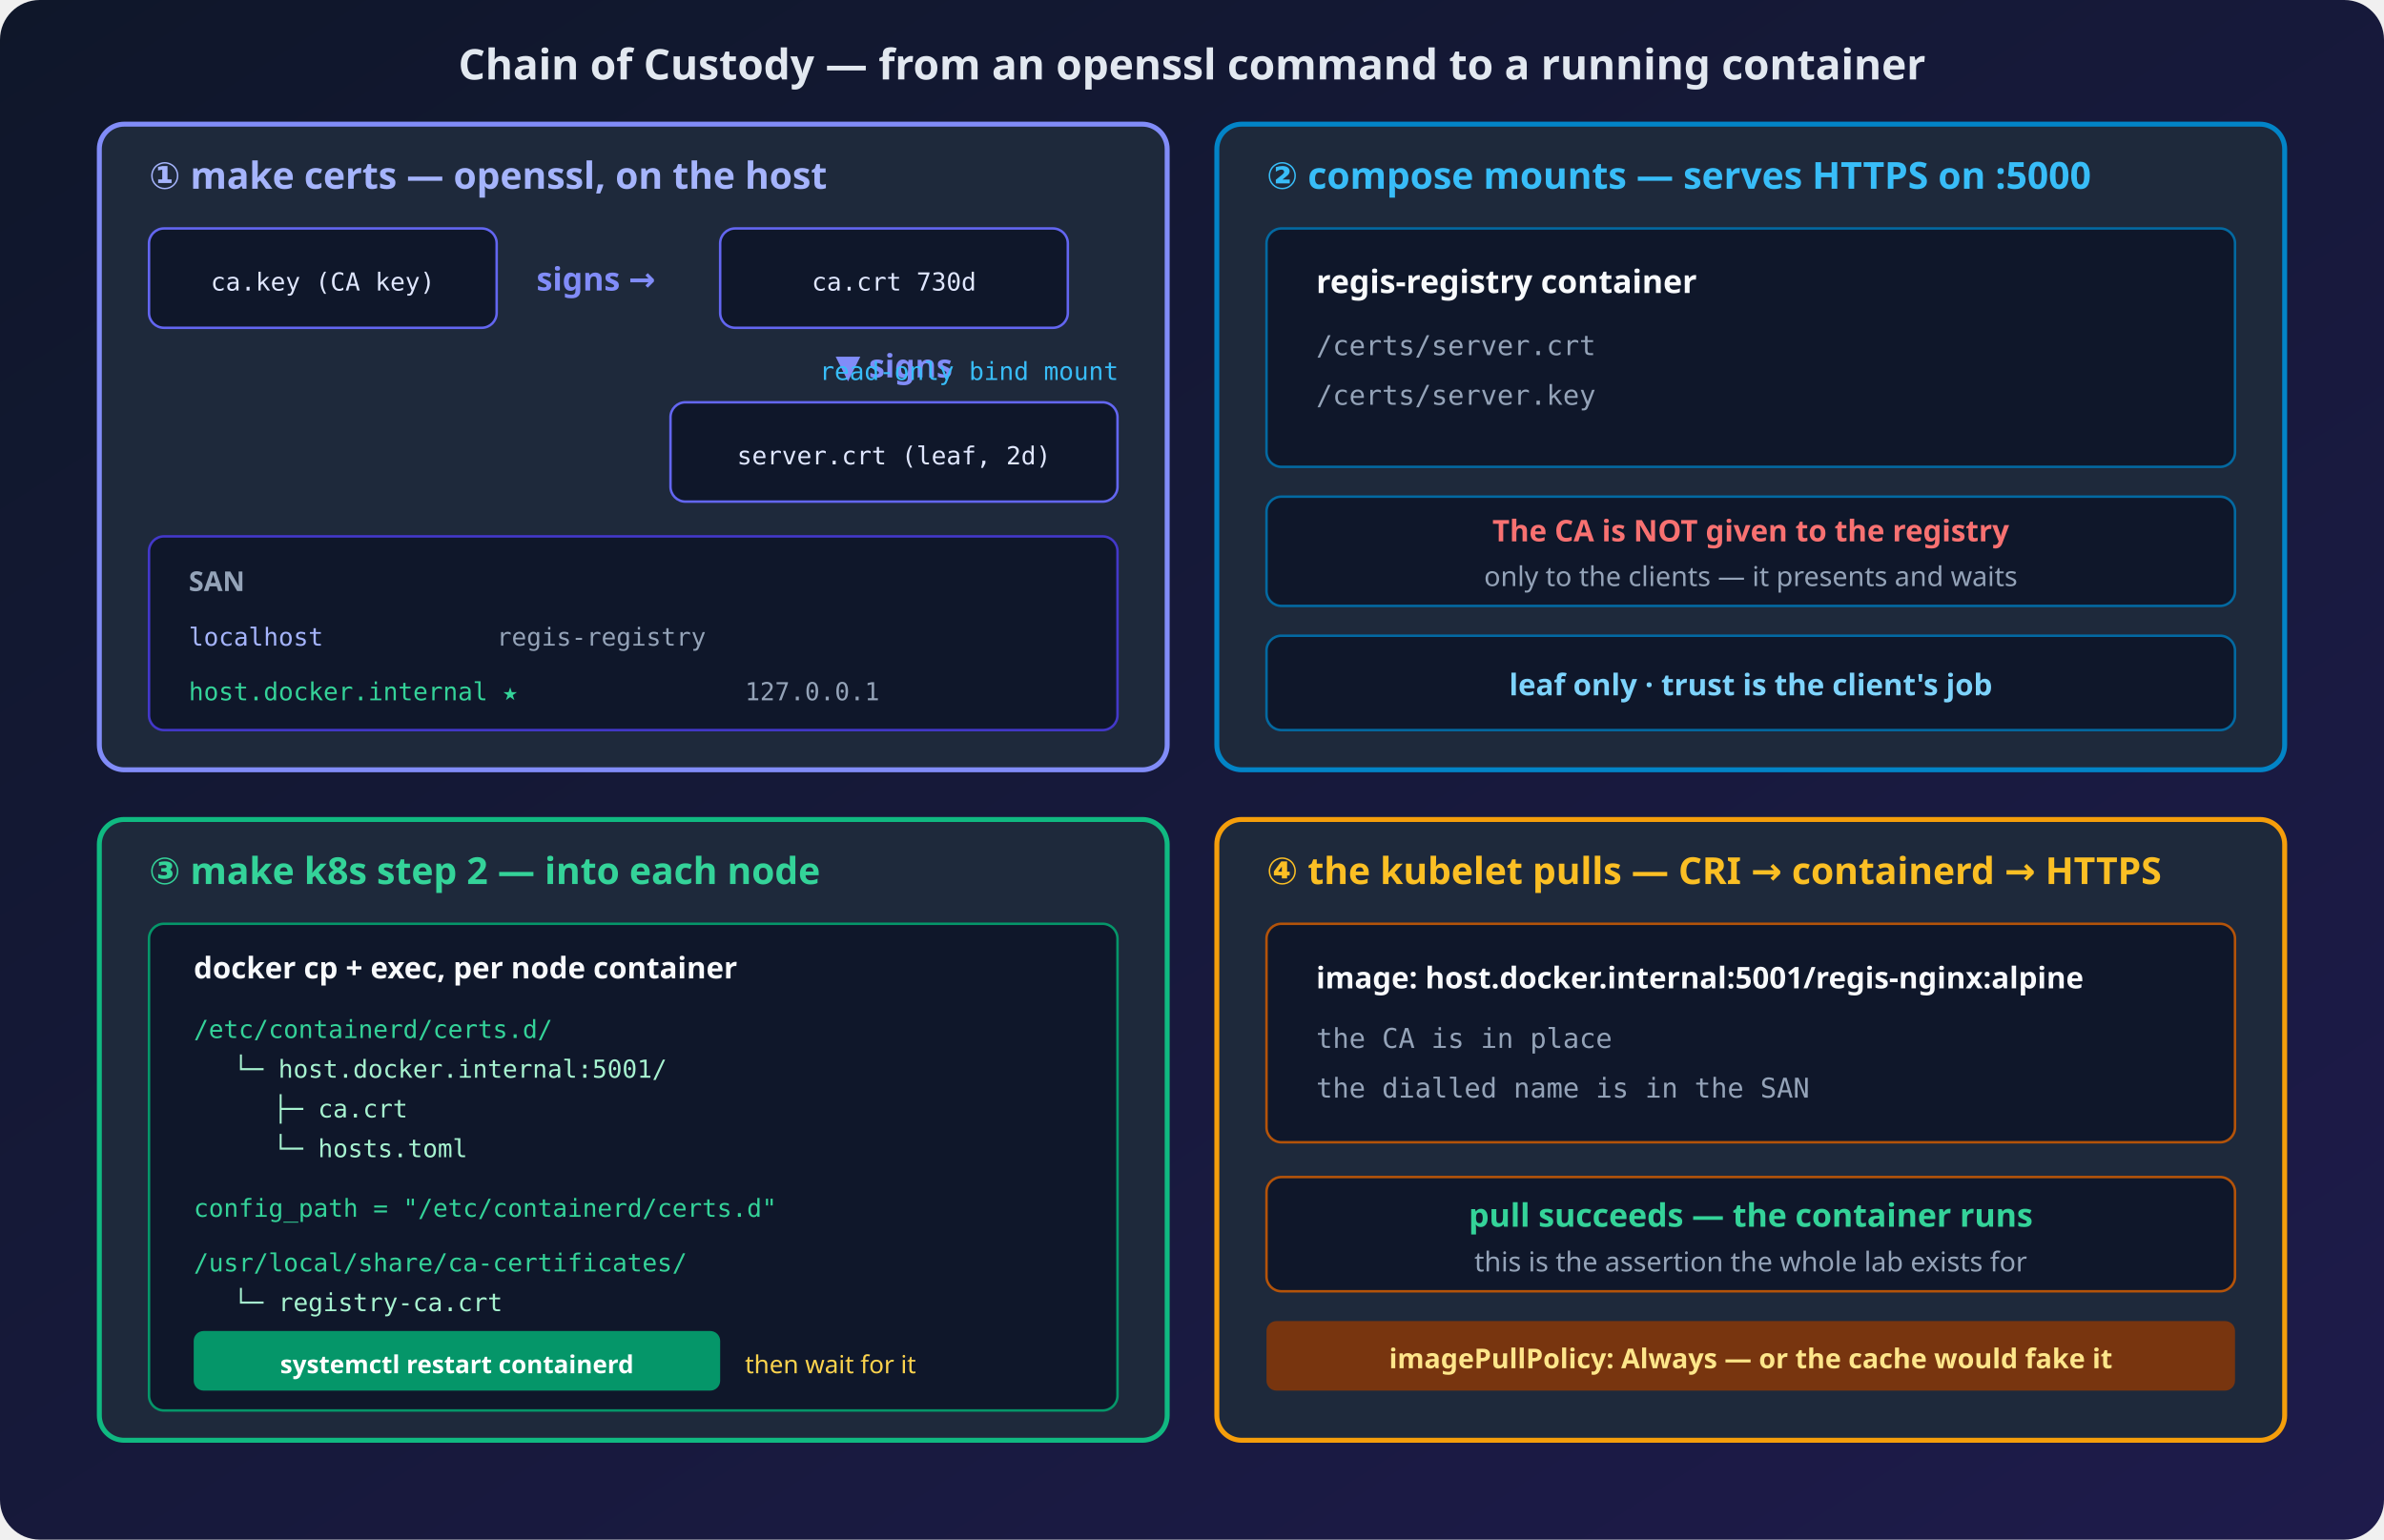
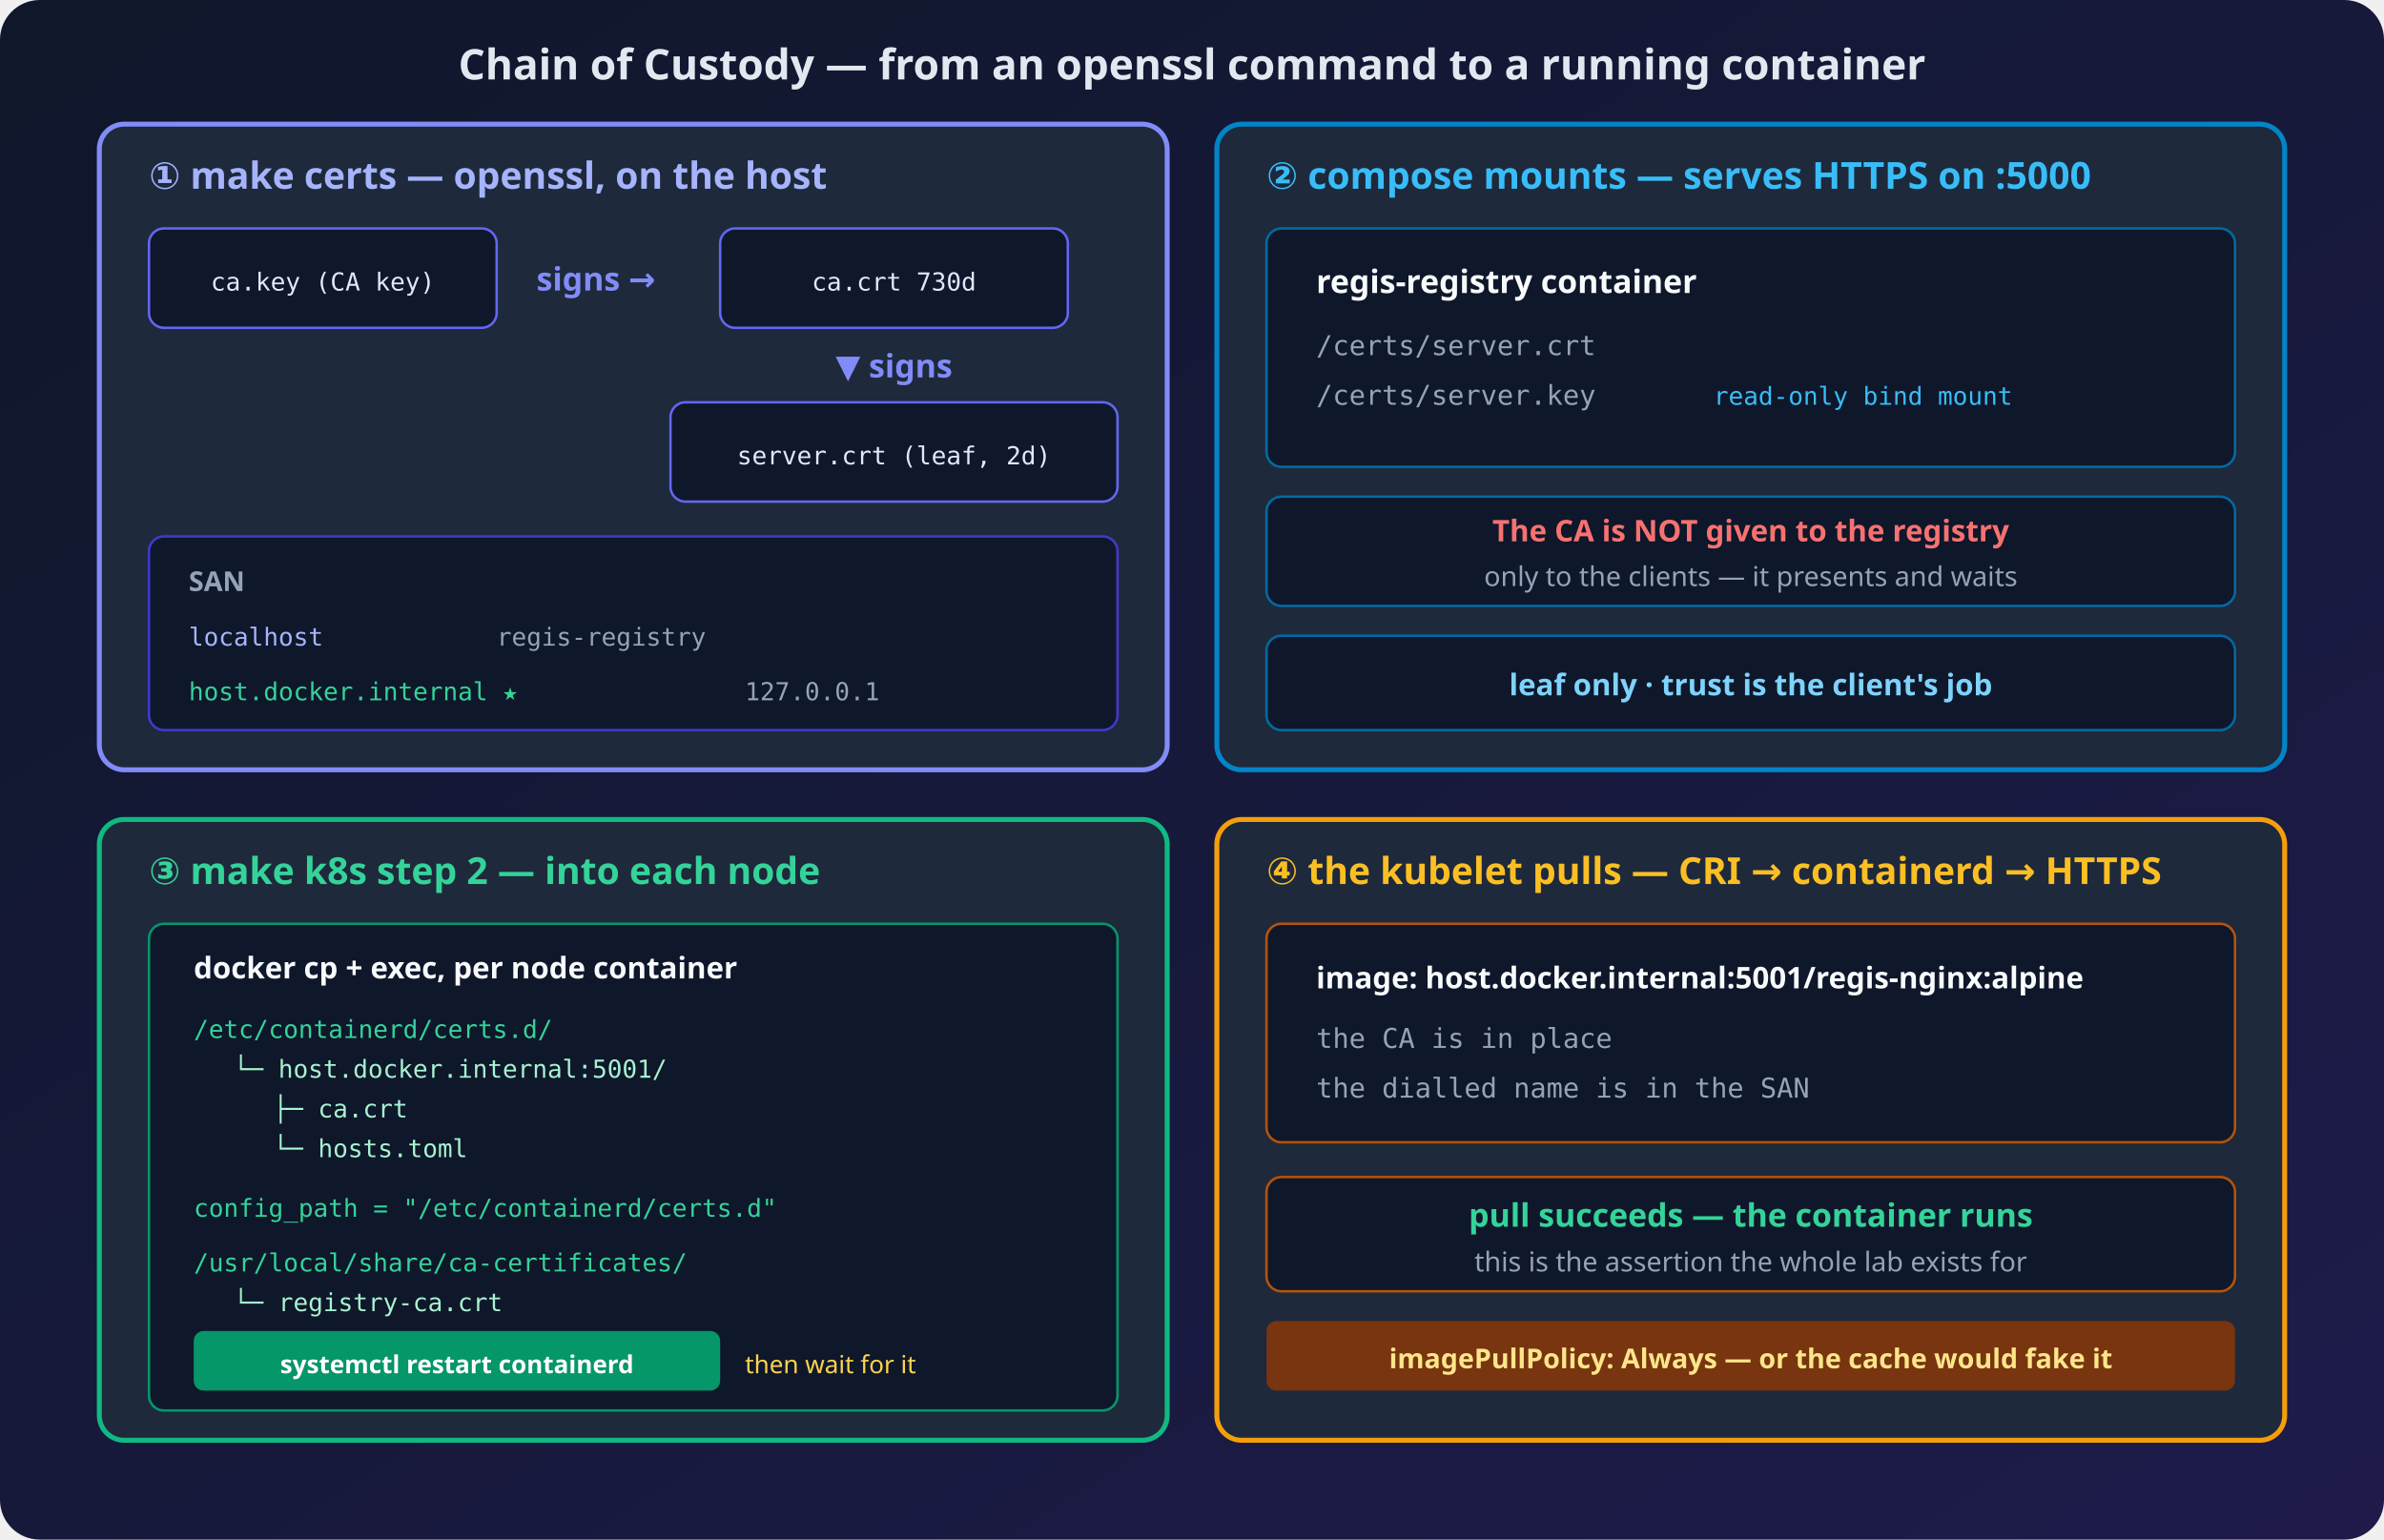
<svg xmlns="http://www.w3.org/2000/svg" viewBox="0 0 960 620" width="100%" height="100%">
  <defs>
    <linearGradient id="bg6a" x1="0%" y1="0%" x2="100%" y2="100%">
      <stop offset="0%" stop-color="#0f172a" />
      <stop offset="100%" stop-color="#1e1b4b" />
    </linearGradient>
  </defs>
  <rect width="960" height="620" fill="url(#bg6a)" rx="16" />
  <text x="480" y="32" fill="#e2e8f0" font-family="sans-serif" font-size="17" font-weight="bold" text-anchor="middle">Chain of Custody — from an openssl command to a running container</text>
  <rect x="40" y="50" width="430" height="260" rx="10" fill="#1e293b" stroke="#818cf8" stroke-width="2" />
  <text x="60" y="76" fill="#a5b4fc" font-family="sans-serif" font-size="15" font-weight="bold">① make certs — openssl, on the host</text>
  <rect x="60" y="92" width="140" height="40" rx="6" fill="#0f172a" stroke="#6366f1" />
  <text x="130" y="117" fill="#e0e7ff" font-family="monospace" font-size="10" text-anchor="middle">ca.key (CA key)</text>
  <text x="240" y="117" fill="#818cf8" font-family="sans-serif" font-size="13" font-weight="bold" text-anchor="middle">signs →</text>
  <rect x="290" y="92" width="140" height="40" rx="6" fill="#0f172a" stroke="#6366f1" />
  <text x="360" y="117" fill="#e0e7ff" font-family="monospace" font-size="10" text-anchor="middle">ca.crt 730d</text>
  <text x="360" y="152" fill="#818cf8" font-family="sans-serif" font-size="13" font-weight="bold" text-anchor="middle">▼ signs</text>
  <rect x="270" y="162" width="180" height="40" rx="6" fill="#0f172a" stroke="#6366f1" />
  <text x="360" y="187" fill="#e0e7ff" font-family="monospace" font-size="10" text-anchor="middle">server.crt (leaf, 2d)</text>
  <rect x="60" y="216" width="390" height="78" rx="6" fill="#0f172a" stroke="#4338ca" />
  <text x="76" y="238" fill="#94a3b8" font-family="sans-serif" font-size="11" font-weight="bold">SAN</text>
  <text x="76" y="260" fill="#a5b4fc" font-family="monospace" font-size="10">localhost</text>
  <text x="200" y="260" fill="#94a3b8" font-family="monospace" font-size="10">regis-registry</text>
  <text x="76" y="282" fill="#34d399" font-family="monospace" font-size="10">host.docker.internal ★</text>
  <text x="300" y="282" fill="#94a3b8" font-family="monospace" font-size="10">127.0.0.1</text>
  <rect x="490" y="50" width="430" height="260" rx="10" fill="#1e293b" stroke="#0284c7" stroke-width="2" />
  <text x="510" y="76" fill="#38bdf8" font-family="sans-serif" font-size="15" font-weight="bold">② compose mounts — serves HTTPS on :5000</text>
  <rect x="510" y="92" width="390" height="96" rx="6" fill="#0f172a" stroke="#0369a1" />
  <text x="530" y="118" fill="#f8fafc" font-family="sans-serif" font-size="13" font-weight="bold">regis-registry container</text>
  <text x="530" y="143" fill="#94a3b8" font-family="monospace" font-size="11">/certs/server.crt</text>
  <text x="530" y="163" fill="#94a3b8" font-family="monospace" font-size="11">/certs/server.key</text>
-   <text x="330" y="153" fill="#38bdf8" font-family="monospace" font-size="10">read-only bind mount</text>
+   <text x="690" y="163" fill="#38bdf8" font-family="monospace" font-size="10">read-only bind mount</text>
  <rect x="510" y="200" width="390" height="44" rx="6" fill="#0f172a" stroke="#0369a1" />
  <text x="705" y="218" fill="#f87171" font-family="sans-serif" font-size="12" font-weight="bold" text-anchor="middle">The CA is NOT given to the registry</text>
  <text x="705" y="236" fill="#94a3b8" font-family="sans-serif" font-size="11" text-anchor="middle">only to the clients — it presents and waits</text>
  <rect x="510" y="256" width="390" height="38" rx="6" fill="#0f172a" stroke="#0369a1" />
  <text x="705" y="280" fill="#7dd3fc" font-family="sans-serif" font-size="12" font-weight="bold" text-anchor="middle">leaf only · trust is the client's job</text>
  <rect x="40" y="330" width="430" height="250" rx="10" fill="#1e293b" stroke="#10b981" stroke-width="2" />
  <text x="60" y="356" fill="#34d399" font-family="sans-serif" font-size="15" font-weight="bold">③ make k8s step 2 — into each node</text>
  <rect x="60" y="372" width="390" height="196" rx="6" fill="#0f172a" stroke="#059669" />
  <text x="78" y="394" fill="#f8fafc" font-family="sans-serif" font-size="12" font-weight="bold">docker cp + exec, per node container</text>
  <text x="78" y="418" fill="#34d399" font-family="monospace" font-size="10">/etc/containerd/certs.d/</text>
  <text x="94" y="434" fill="#a7f3d0" font-family="monospace" font-size="10">└─ host.docker.internal:5001/</text>
  <text x="110" y="450" fill="#a7f3d0" font-family="monospace" font-size="10">├─ ca.crt</text>
  <text x="110" y="466" fill="#a7f3d0" font-family="monospace" font-size="10">└─ hosts.toml</text>
  <text x="78" y="490" fill="#34d399" font-family="monospace" font-size="10">config_path = "/etc/containerd/certs.d"</text>
  <text x="78" y="512" fill="#34d399" font-family="monospace" font-size="10">/usr/local/share/ca-certificates/</text>
  <text x="94" y="528" fill="#a7f3d0" font-family="monospace" font-size="10">└─ registry-ca.crt</text>
  <rect x="78" y="536" width="212" height="24" rx="4" fill="#059669" />
  <text x="184" y="553" fill="#ffffff" font-family="sans-serif" font-size="10" font-weight="bold" text-anchor="middle">systemctl restart containerd</text>
  <text x="300" y="553" fill="#fcd34d" font-family="sans-serif" font-size="10">then wait for it</text>
  <rect x="490" y="330" width="430" height="250" rx="10" fill="#1e293b" stroke="#f59e0b" stroke-width="2" />
  <text x="510" y="356" fill="#fbbf24" font-family="sans-serif" font-size="15" font-weight="bold">④ the kubelet pulls — CRI → containerd → HTTPS</text>
  <rect x="510" y="372" width="390" height="88" rx="6" fill="#0f172a" stroke="#b45309" />
  <text x="530" y="398" fill="#f8fafc" font-family="sans-serif" font-size="12" font-weight="bold">image: host.docker.internal:5001/regis-nginx:alpine</text>
  <text x="530" y="422" fill="#94a3b8" font-family="monospace" font-size="11">the CA is in place</text>
  <text x="530" y="442" fill="#94a3b8" font-family="monospace" font-size="11">the dialled name is in the SAN</text>
  <rect x="510" y="474" width="390" height="46" rx="6" fill="#0f172a" stroke="#b45309" />
  <text x="705" y="494" fill="#34d399" font-family="sans-serif" font-size="13" font-weight="bold" text-anchor="middle">pull succeeds — the container runs</text>
  <text x="705" y="512" fill="#94a3b8" font-family="sans-serif" font-size="11" text-anchor="middle">this is the assertion the whole lab exists for</text>
  <rect x="510" y="532" width="390" height="28" rx="4" fill="#78350f" />
  <text x="705" y="551" fill="#fde68a" font-family="sans-serif" font-size="11" font-weight="bold" text-anchor="middle">imagePullPolicy: Always — or the cache would fake it</text>
</svg>
